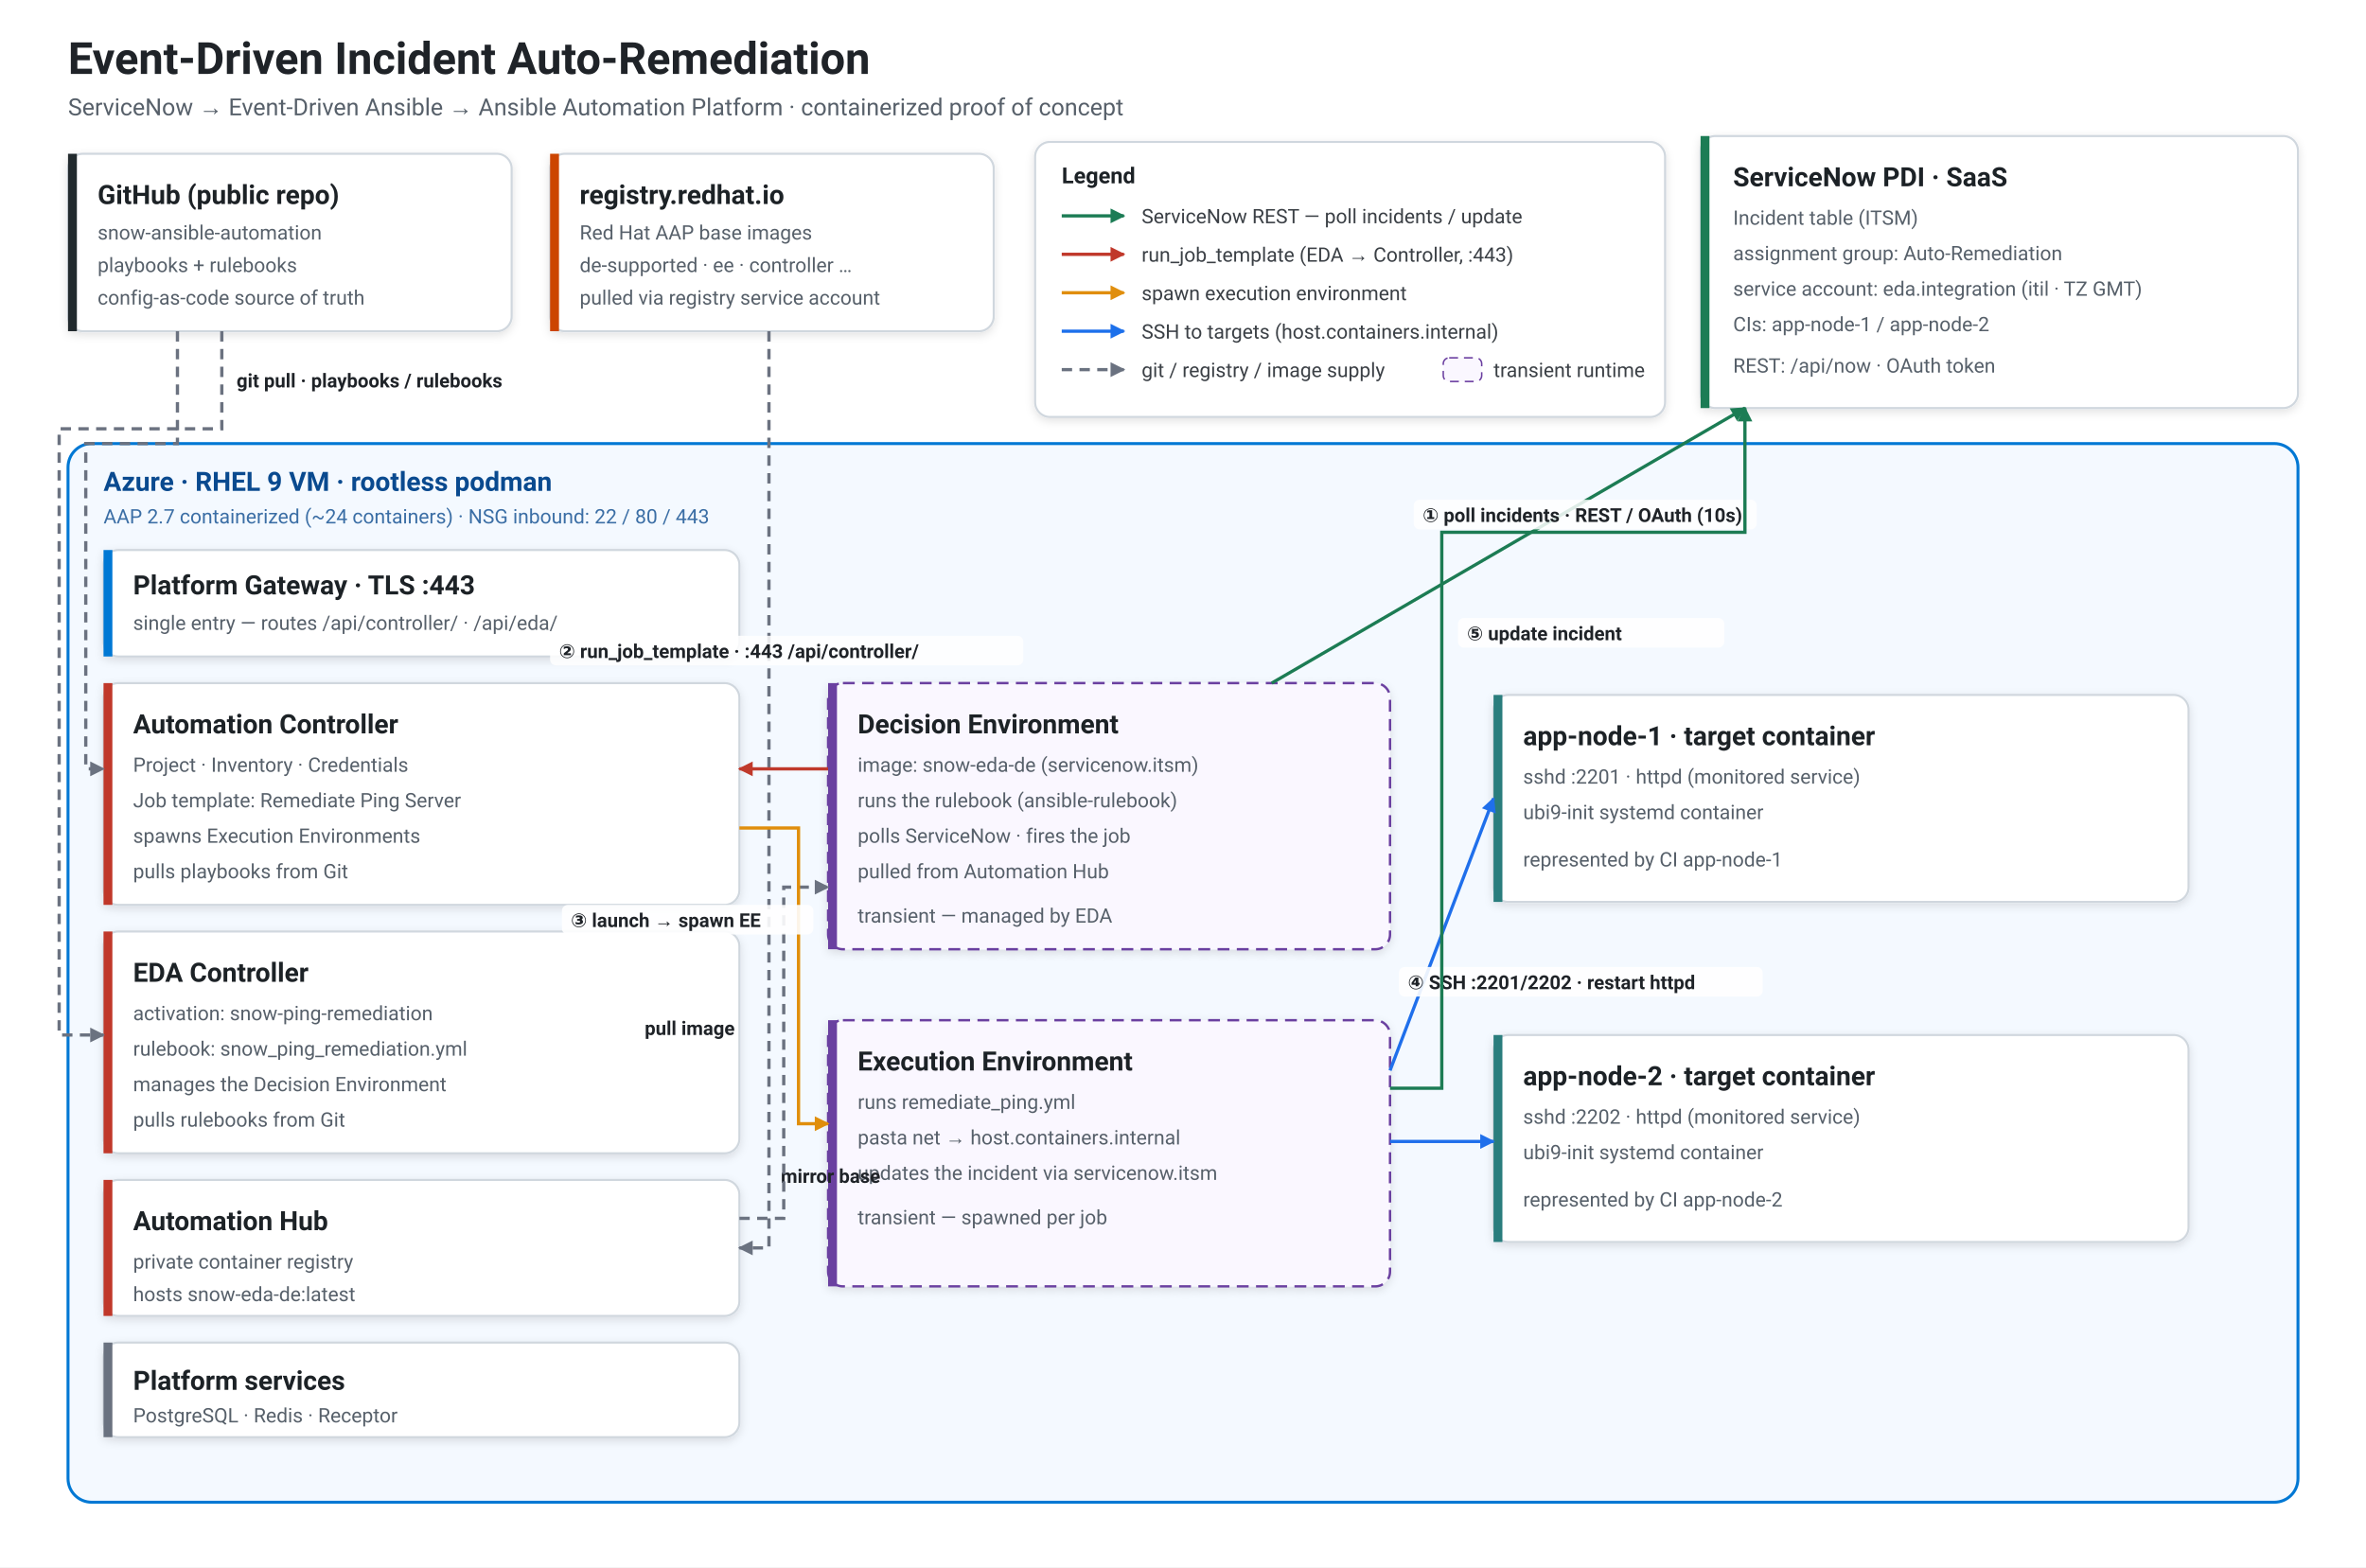
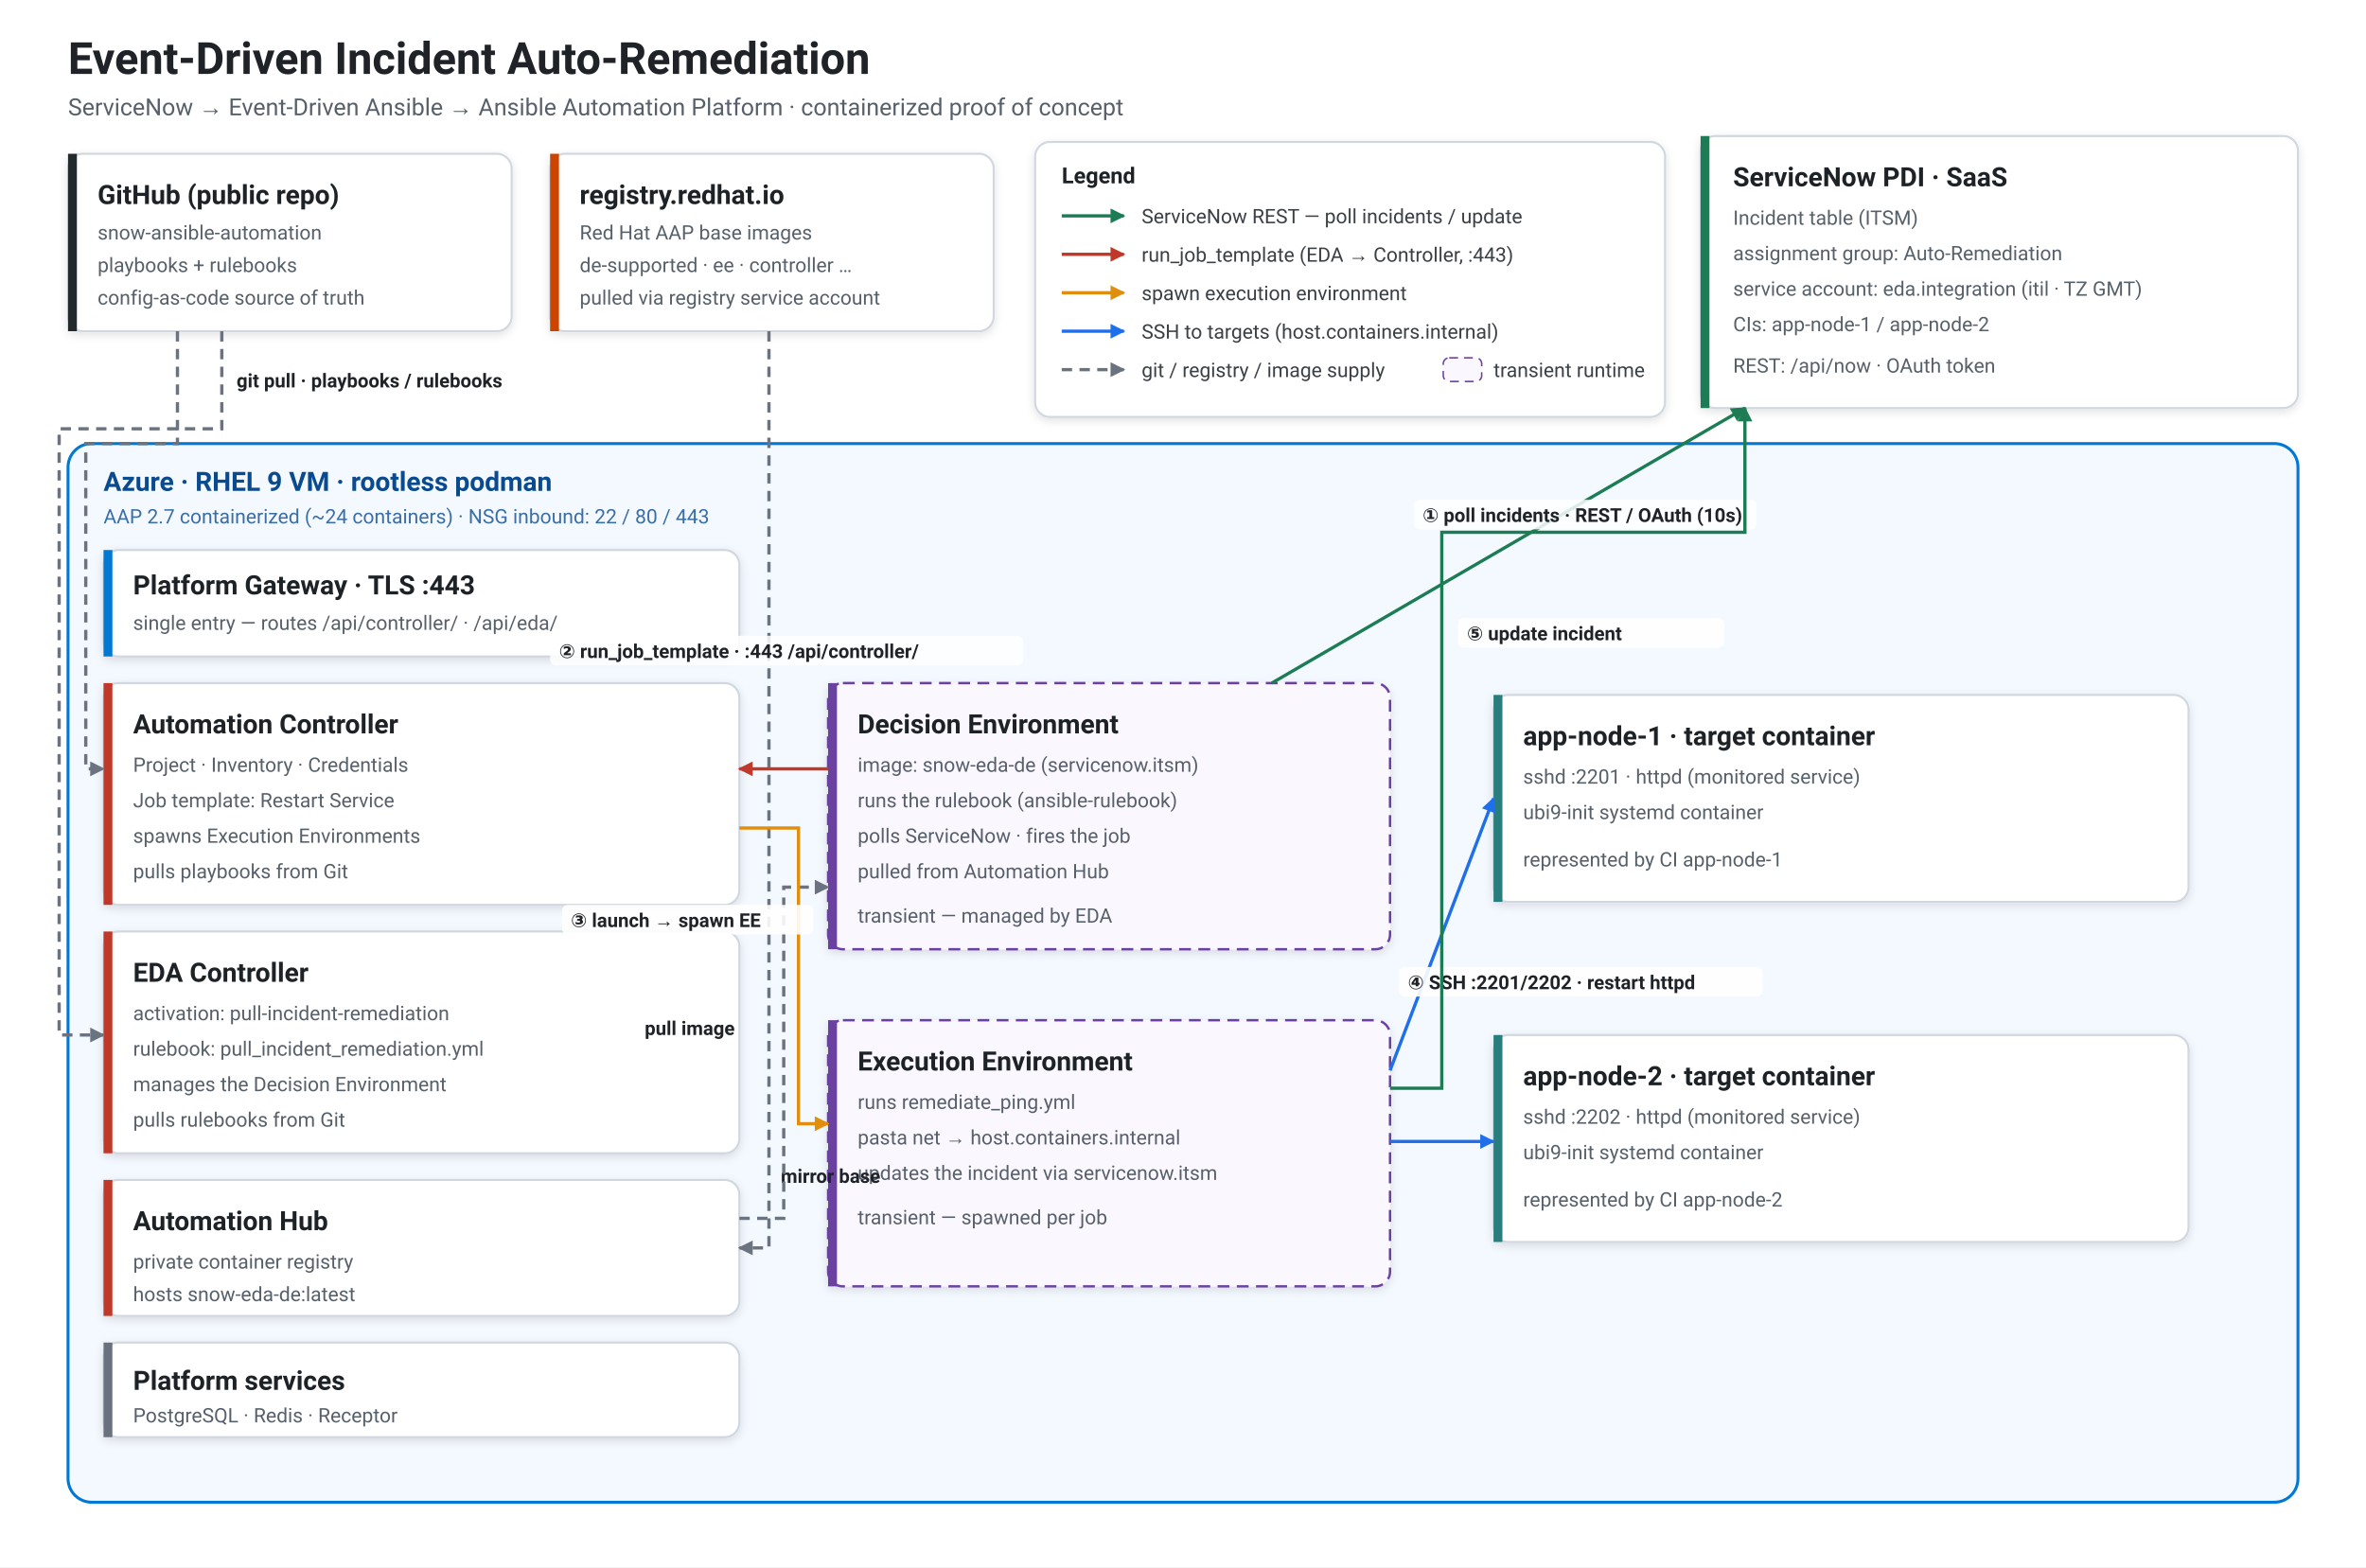
<svg xmlns="http://www.w3.org/2000/svg" viewBox="0 0 1600 1060" width="1600" height="1060" role="img" aria-label="ServiceNow EDA AAP architecture">
  <defs>
    <style>
      text { font-family: 'Segoe UI', Roboto, 'Helvetica Neue', Arial, sans-serif; }
      .h1 { font-size: 30px; font-weight: 700; fill: #1f2328; }
      .h2 { font-size: 16px; fill: #57606a; }
      .boxt { font-size: 18px; font-weight: 700; fill: #1f2328; }
      .boxs { font-size: 13.5px; fill: #57606a; }
      .vmh { font-size: 18px; font-weight: 700; fill: #0a4a8f; }
      .vms { font-size: 13.5px; fill: #3b6ea5; }
      .elab { font-size: 13px; font-weight: 600; fill: #1f2328; }
      .leg { font-size: 13.5px; fill: #3a3f45; }
      .legt { font-size: 15px; font-weight: 700; fill: #1f2328; }
      .card { fill: #ffffff; stroke: #d0d7de; stroke-width: 1.4; }
      .edge { fill: none; stroke-width: 2.2; }
    </style>
    <filter id="shadow" x="-10%" y="-10%" width="120%" height="130%">
      <feDropShadow dx="0" dy="2" stdDeviation="3" flood-color="#000000" flood-opacity="0.12" />
    </filter>
    <marker id="ah-green" markerUnits="userSpaceOnUse" markerWidth="12" markerHeight="12" refX="9" refY="5" orient="auto">
      <path d="M0,0 L10,5 L0,10 z" fill="#1c7c54" />
    </marker>
    <marker id="ah-red" markerUnits="userSpaceOnUse" markerWidth="12" markerHeight="12" refX="9" refY="5" orient="auto">
      <path d="M0,0 L10,5 L0,10 z" fill="#c0392b" />
    </marker>
    <marker id="ah-orange" markerUnits="userSpaceOnUse" markerWidth="12" markerHeight="12" refX="9" refY="5" orient="auto">
      <path d="M0,0 L10,5 L0,10 z" fill="#e08e0b" />
    </marker>
    <marker id="ah-blue" markerUnits="userSpaceOnUse" markerWidth="12" markerHeight="12" refX="9" refY="5" orient="auto">
      <path d="M0,0 L10,5 L0,10 z" fill="#1f6feb" />
    </marker>
    <marker id="ah-gray" markerUnits="userSpaceOnUse" markerWidth="12" markerHeight="12" refX="9" refY="5" orient="auto">
      <path d="M0,0 L10,5 L0,10 z" fill="#6b7280" />
    </marker>
  </defs>
  <rect x="0" y="0" width="1600" height="1060" fill="#ffffff" />
  <text class="h1" x="46" y="50">Event-Driven Incident Auto-Remediation</text>
  <text class="h2" x="46" y="78">ServiceNow → Event-Driven Ansible → Ansible Automation Platform · containerized proof of concept</text>
  <g filter="url(#shadow)">
    <rect class="card" x="46" y="104" width="300" height="120" rx="10" />
    <rect x="46" y="104" width="6" height="120" fill="#24292f" />
    <text class="boxt" x="66" y="138">GitHub (public repo)</text>
    <text class="boxs" x="66" y="162">snow-ansible-automation</text>
    <text class="boxs" x="66" y="184">playbooks + rulebooks</text>
    <text class="boxs" x="66" y="206">config-as-code source of truth</text>
  </g>
  <g filter="url(#shadow)">
    <rect class="card" x="372" y="104" width="300" height="120" rx="10" />
    <rect x="372" y="104" width="6" height="120" fill="#cc4400" />
    <text class="boxt" x="392" y="138">registry.redhat.io</text>
    <text class="boxs" x="392" y="162">Red Hat AAP base images</text>
    <text class="boxs" x="392" y="184">de-supported · ee · controller …</text>
    <text class="boxs" x="392" y="206">pulled via registry service account</text>
  </g>
  <g filter="url(#shadow)">
    <rect class="card" x="1150" y="92" width="404" height="184" rx="10" />
    <rect x="1150" y="92" width="6" height="184" fill="#1c7c54" />
    <text class="boxt" x="1172" y="126">ServiceNow PDI · SaaS</text>
    <text class="boxs" x="1172" y="152">Incident table (ITSM)</text>
    <text class="boxs" x="1172" y="176">assignment group: Auto-Remediation</text>
    <text class="boxs" x="1172" y="200">service account: eda.integration (itil · TZ GMT)</text>
    <text class="boxs" x="1172" y="224">CIs: app-node-1 / app-node-2</text>
    <text class="boxs" x="1172" y="252">REST: /api/now · OAuth token</text>
  </g>
  <g filter="url(#shadow)">
    <rect class="card" x="700" y="96" width="426" height="186" rx="10" />
    <text class="legt" x="718" y="124">Legend</text>
    <line x1="718" y1="146" x2="760" y2="146" class="edge" stroke="#1c7c54" marker-end="url(#ah-green)" />
    <text class="leg" x="772" y="151">ServiceNow REST — poll incidents / update</text>
    <line x1="718" y1="172" x2="760" y2="172" class="edge" stroke="#c0392b" marker-end="url(#ah-red)" />
    <text class="leg" x="772" y="177">run_job_template (EDA → Controller, :443)</text>
    <line x1="718" y1="198" x2="760" y2="198" class="edge" stroke="#e08e0b" marker-end="url(#ah-orange)" />
    <text class="leg" x="772" y="203">spawn execution environment</text>
    <line x1="718" y1="224" x2="760" y2="224" class="edge" stroke="#1f6feb" marker-end="url(#ah-blue)" />
    <text class="leg" x="772" y="229">SSH to targets (host.containers.internal)</text>
    <line x1="718" y1="250" x2="760" y2="250" class="edge" stroke="#6b7280" stroke-dasharray="7 5" marker-end="url(#ah-gray)" />
    <text class="leg" x="772" y="255">git / registry / image supply</text>
    <rect x="976" y="242" width="26" height="16" rx="4" fill="#faf7ff" stroke="#6b3fa0" stroke-dasharray="6 4" />
    <text class="leg" x="1010" y="255">transient runtime</text>
  </g>
  <rect x="46" y="300" width="1508" height="716" rx="16" fill="#f4f9ff" stroke="#0078d4" stroke-width="2" />
  <text class="vmh" x="70" y="332">Azure · RHEL 9 VM · rootless podman</text>
  <text class="vms" x="70" y="354">AAP 2.7 containerized (~24 containers) · NSG inbound: 22 / 80 / 443</text>
  <g filter="url(#shadow)">
    <rect class="card" x="70" y="372" width="430" height="72" rx="10" />
    <rect x="70" y="372" width="6" height="72" fill="#0078d4" />
    <text class="boxt" x="90" y="402">Platform Gateway · TLS :443</text>
    <text class="boxs" x="90" y="426">single entry — routes /api/controller/ · /api/eda/</text>
  </g>
  <g filter="url(#shadow)">
    <rect class="card" x="70" y="462" width="430" height="150" rx="10" />
    <rect x="70" y="462" width="6" height="150" fill="#c0392b" />
    <text class="boxt" x="90" y="496">Automation Controller</text>
    <text class="boxs" x="90" y="522">Project · Inventory · Credentials</text>
-     <text class="boxs" x="90" y="546">Job template: Remediate Ping Server</text>
+     <text class="boxs" x="90" y="546">Job template: Restart Service</text>
    <text class="boxs" x="90" y="570">spawns Execution Environments</text>
    <text class="boxs" x="90" y="594">pulls playbooks from Git</text>
  </g>
  <g filter="url(#shadow)">
    <rect class="card" x="70" y="630" width="430" height="150" rx="10" />
    <rect x="70" y="630" width="6" height="150" fill="#c0392b" />
    <text class="boxt" x="90" y="664">EDA Controller</text>
-     <text class="boxs" x="90" y="690">activation: snow-ping-remediation</text>
-     <text class="boxs" x="90" y="714">rulebook: snow_ping_remediation.yml</text>
+     <text class="boxs" x="90" y="690">activation: pull-incident-remediation</text>
+     <text class="boxs" x="90" y="714">rulebook: pull_incident_remediation.yml</text>
    <text class="boxs" x="90" y="738">manages the Decision Environment</text>
    <text class="boxs" x="90" y="762">pulls rulebooks from Git</text>
  </g>
  <g filter="url(#shadow)">
    <rect class="card" x="70" y="798" width="430" height="92" rx="10" />
    <rect x="70" y="798" width="6" height="92" fill="#c0392b" />
    <text class="boxt" x="90" y="832">Automation Hub</text>
    <text class="boxs" x="90" y="858">private container registry</text>
    <text class="boxs" x="90" y="880">hosts snow-eda-de:latest</text>
  </g>
  <g filter="url(#shadow)">
    <rect class="card" x="70" y="908" width="430" height="64" rx="10" />
    <rect x="70" y="908" width="6" height="64" fill="#6b7280" />
    <text class="boxt" x="90" y="940">Platform services</text>
    <text class="boxs" x="90" y="962">PostgreSQL · Redis · Receptor</text>
  </g>
  <g filter="url(#shadow)">
    <rect x="560" y="462" width="380" height="180" rx="10" fill="#faf7ff" stroke="#6b3fa0" stroke-width="1.6" stroke-dasharray="8 5" />
    <rect x="560" y="462" width="6" height="180" fill="#6b3fa0" />
    <text class="boxt" x="580" y="496">Decision Environment</text>
    <text class="boxs" x="580" y="522">image: snow-eda-de (servicenow.itsm)</text>
    <text class="boxs" x="580" y="546">runs the rulebook (ansible-rulebook)</text>
    <text class="boxs" x="580" y="570">polls ServiceNow · fires the job</text>
    <text class="boxs" x="580" y="594">pulled from Automation Hub</text>
    <text class="boxs" x="580" y="624">transient — managed by EDA</text>
  </g>
  <g filter="url(#shadow)">
    <rect x="560" y="690" width="380" height="180" rx="10" fill="#faf7ff" stroke="#6b3fa0" stroke-width="1.6" stroke-dasharray="8 5" />
    <rect x="560" y="690" width="6" height="180" fill="#6b3fa0" />
    <text class="boxt" x="580" y="724">Execution Environment</text>
    <text class="boxs" x="580" y="750">runs remediate_ping.yml</text>
    <text class="boxs" x="580" y="774">pasta net → host.containers.internal</text>
    <text class="boxs" x="580" y="798">updates the incident via servicenow.itsm</text>
    <text class="boxs" x="580" y="828">transient — spawned per job</text>
  </g>
  <g filter="url(#shadow)">
    <rect class="card" x="1010" y="470" width="470" height="140" rx="10" />
    <rect x="1010" y="470" width="6" height="140" fill="#2a7d7d" />
    <text class="boxt" x="1030" y="504">app-node-1 · target container</text>
    <text class="boxs" x="1030" y="530">sshd :2201 · httpd (monitored service)</text>
    <text class="boxs" x="1030" y="554">ubi9-init systemd container</text>
    <text class="boxs" x="1030" y="586">represented by CI app-node-1</text>
  </g>
  <g filter="url(#shadow)">
    <rect class="card" x="1010" y="700" width="470" height="140" rx="10" />
    <rect x="1010" y="700" width="6" height="140" fill="#2a7d7d" />
    <text class="boxt" x="1030" y="734">app-node-2 · target container</text>
    <text class="boxs" x="1030" y="760">sshd :2202 · httpd (monitored service)</text>
    <text class="boxs" x="1030" y="784">ubi9-init systemd container</text>
    <text class="boxs" x="1030" y="816">represented by CI app-node-2</text>
  </g>
  <path class="edge" stroke="#6b7280" stroke-dasharray="7 5" marker-end="url(#ah-gray)" d="M120,224 L120,300 L58,300 L58,520 L70,520" />
  <path class="edge" stroke="#6b7280" stroke-dasharray="7 5" marker-end="url(#ah-gray)" d="M150,224 L150,290 L40,290 L40,700 L70,700" />
  <text class="elab" x="160" y="262" fill="#6b7280">git pull · playbooks / rulebooks</text>
  <path class="edge" stroke="#6b7280" stroke-dasharray="7 5" marker-end="url(#ah-gray)" d="M520,224 L520,844 L500,844" />
  <text class="elab" x="528" y="800" fill="#6b7280">mirror base</text>
  <path class="edge" stroke="#6b7280" stroke-dasharray="7 5" marker-end="url(#ah-gray)" d="M500,824 L530,824 L530,600 L560,600" />
  <text class="elab" x="436" y="700" fill="#6b7280">pull image</text>
  <path class="edge" stroke="#1c7c54" marker-end="url(#ah-green)" d="M860,462 L1180,276" />
  <g>
    <rect x="956" y="338" width="232" height="20" rx="4" fill="#ffffff" opacity="0.85" />
    <text class="elab" x="962" y="353" fill="#1c7c54">① poll incidents · REST / OAuth (10s)</text>
  </g>
  <path class="edge" stroke="#c0392b" marker-end="url(#ah-red)" d="M560,520 L500,520" />
  <g>
    <rect x="372" y="430" width="320" height="20" rx="4" fill="#ffffff" opacity="0.85" />
    <text class="elab" x="378" y="445" fill="#c0392b">② run_job_template · :443 /api/controller/</text>
  </g>
  <path class="edge" stroke="#e08e0b" marker-end="url(#ah-orange)" d="M500,560 L540,560 L540,760 L560,760" />
  <g>
    <rect x="380" y="612" width="170" height="20" rx="4" fill="#ffffff" opacity="0.9" />
    <text class="elab" x="386" y="627" fill="#e08e0b">③ launch → spawn EE</text>
  </g>
  <path class="edge" stroke="#1f6feb" marker-end="url(#ah-blue)" d="M940,724 L1010,540" />
  <path class="edge" stroke="#1f6feb" marker-end="url(#ah-blue)" d="M940,772 L1010,772" />
  <g>
    <rect x="946" y="654" width="246" height="20" rx="4" fill="#ffffff" opacity="0.9" />
    <text class="elab" x="952" y="669" fill="#1f6feb">④ SSH :2201/2202 · restart httpd</text>
  </g>
  <path class="edge" stroke="#1c7c54" marker-end="url(#ah-green)" d="M940,736 L975,736 L975,360 L1180,360 L1180,276" />
  <g>
    <rect x="986" y="418" width="180" height="20" rx="4" fill="#ffffff" opacity="0.9" />
    <text class="elab" x="992" y="433" fill="#1c7c54">⑤ update incident</text>
  </g>
</svg>
